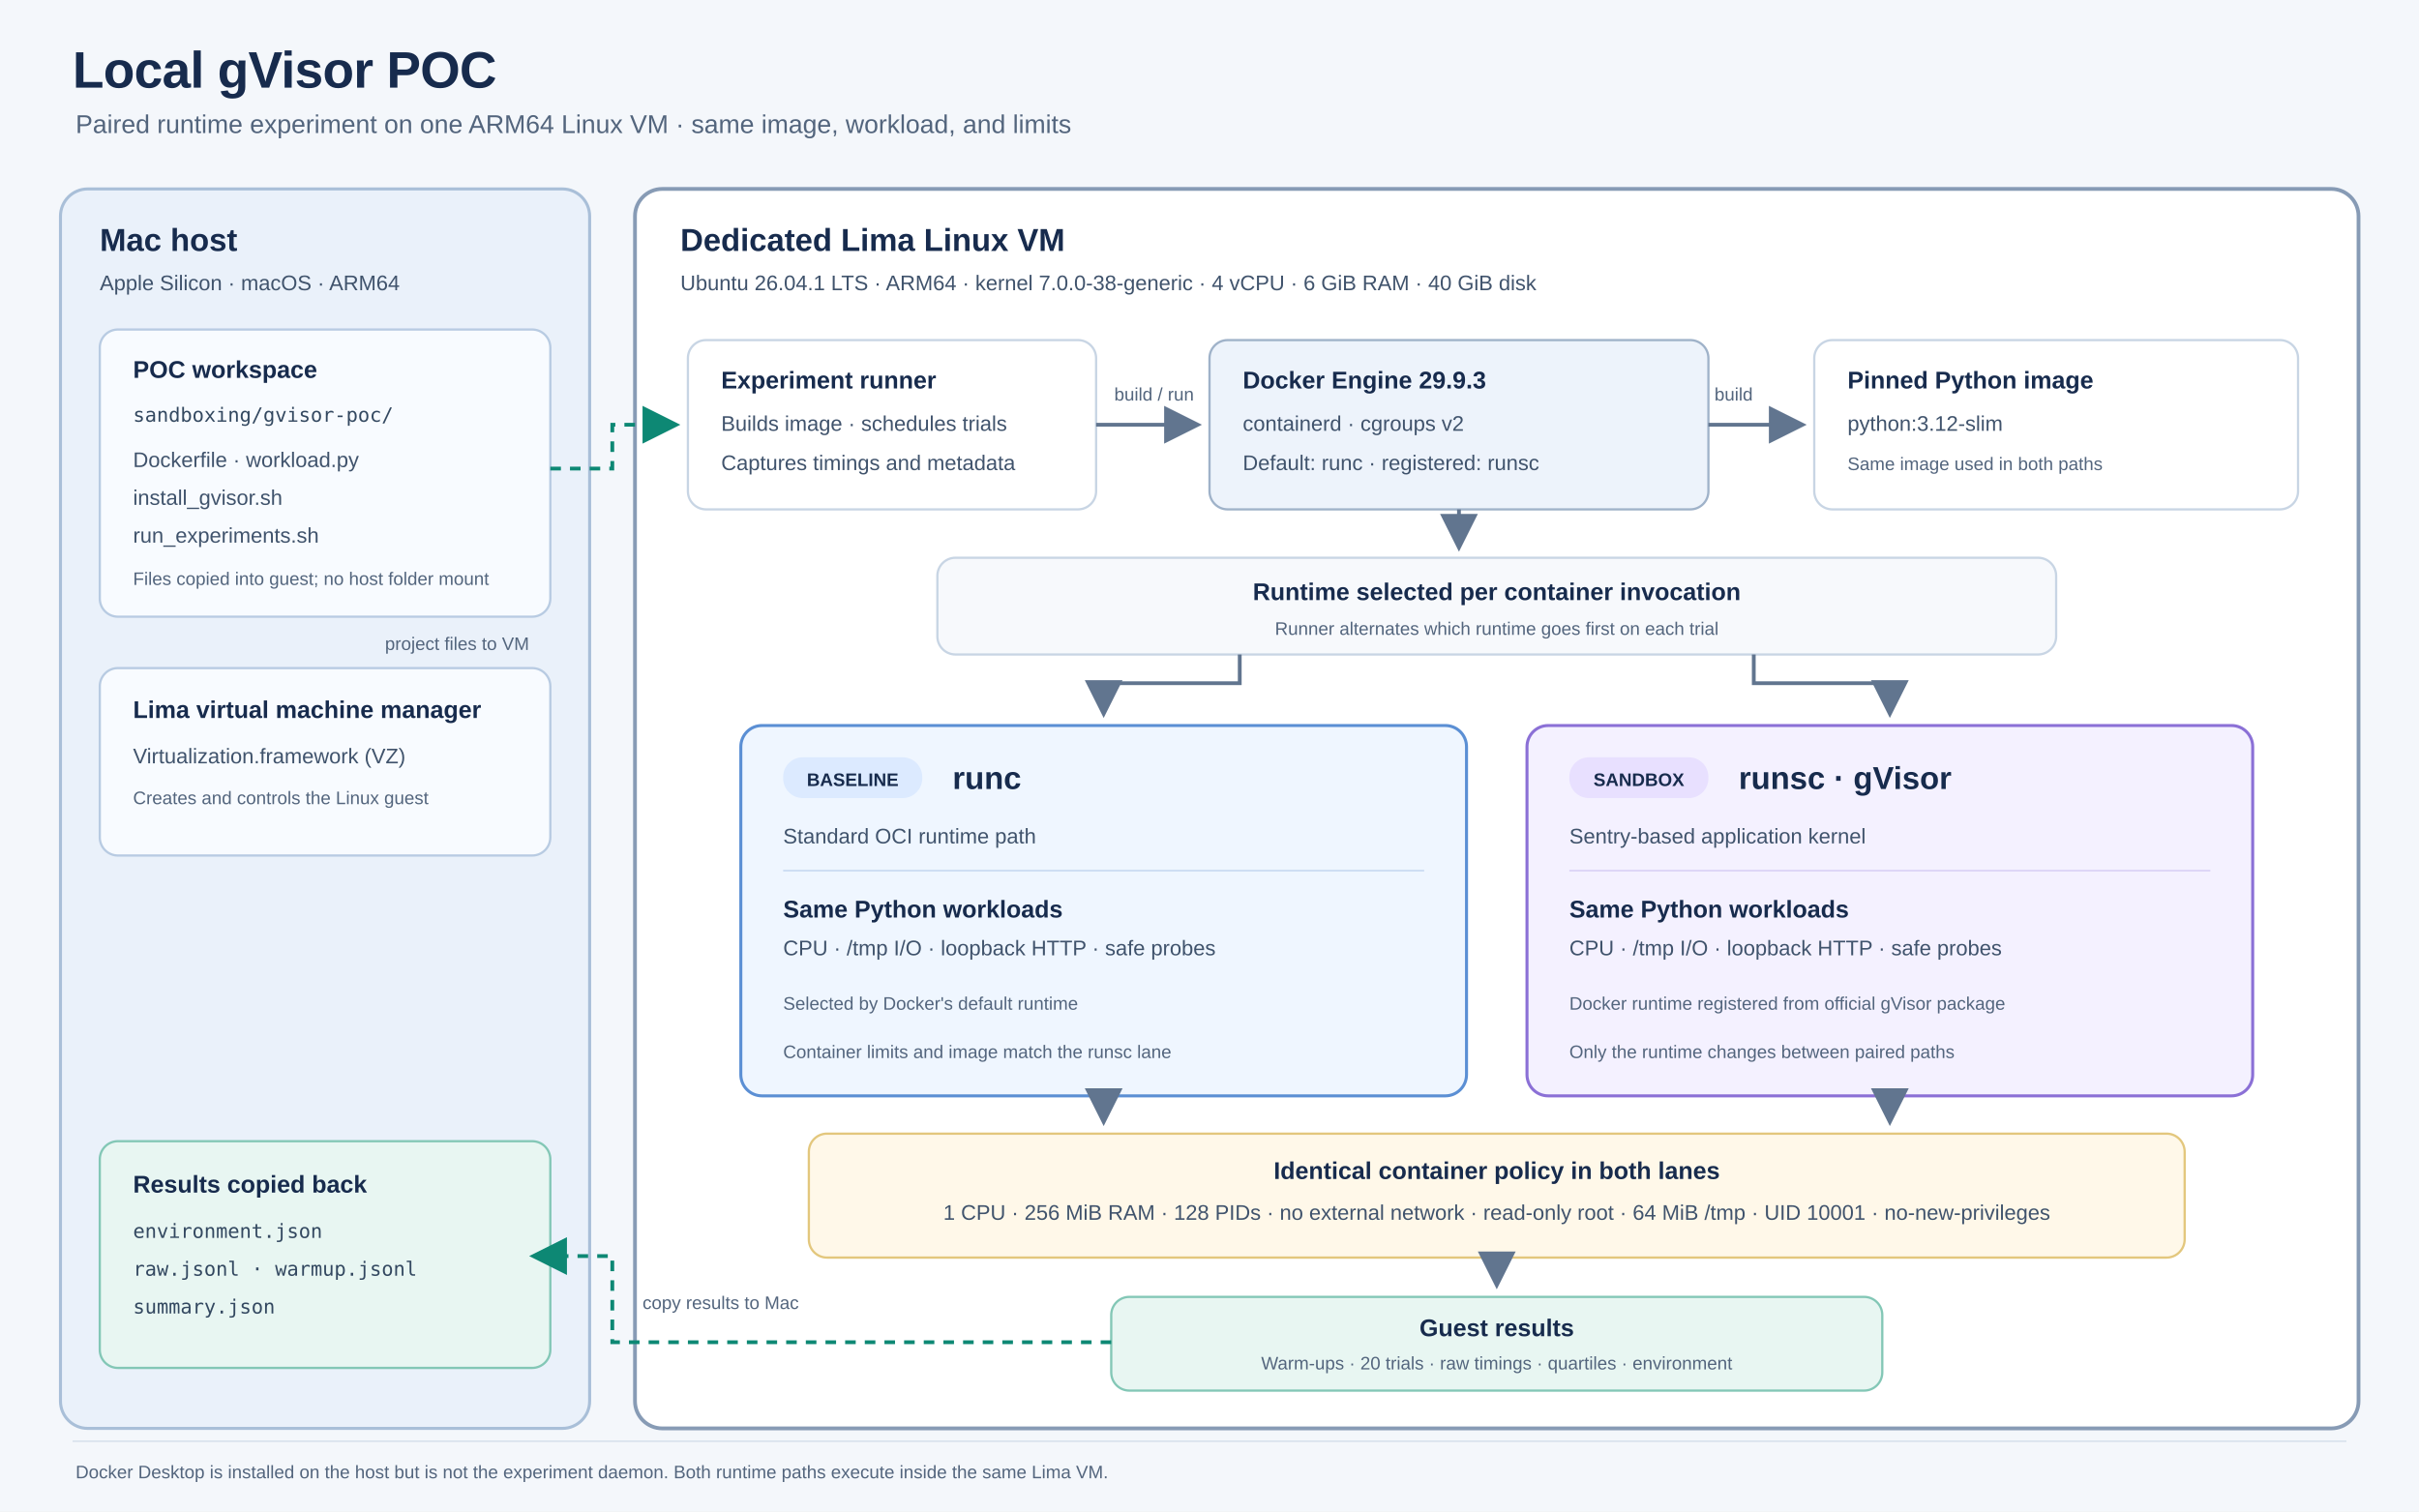
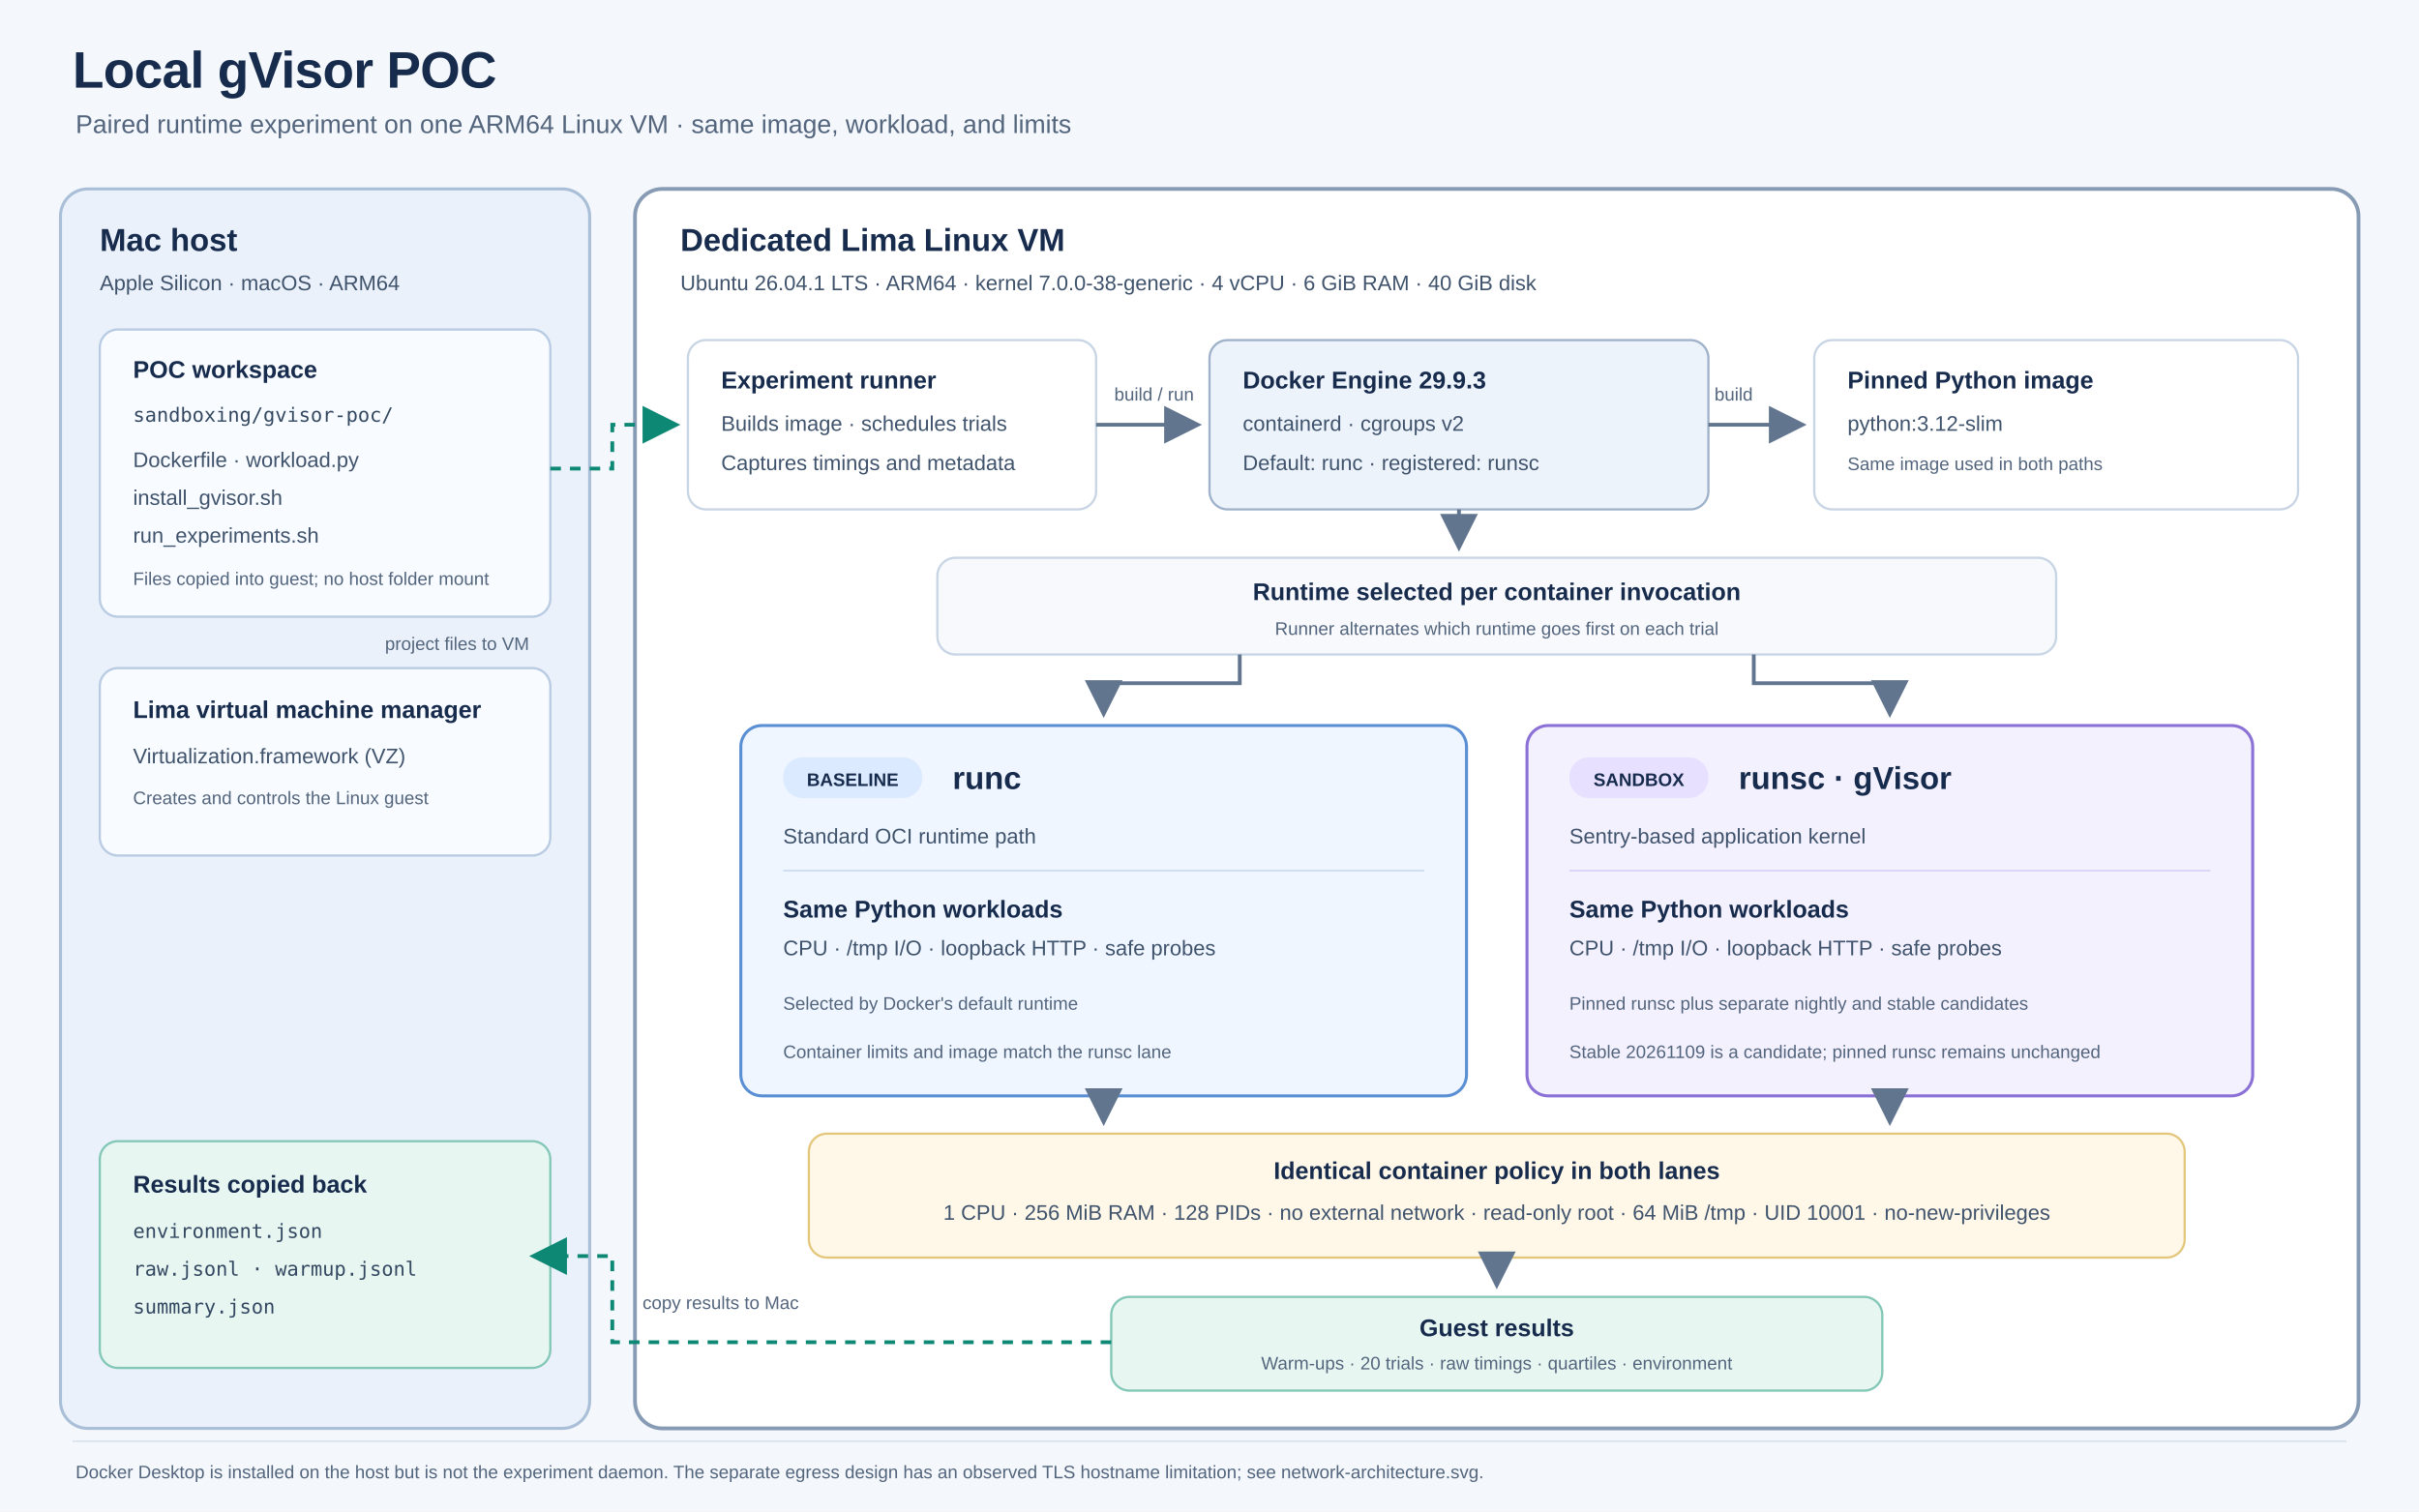
<svg xmlns="http://www.w3.org/2000/svg" width="1600" height="1000" viewBox="0 0 1600 1000" role="img" aria-labelledby="title desc">
  <defs>
    <style>
      text { font-family: -apple-system, BlinkMacSystemFont, "Segoe UI", Arial, sans-serif; fill: #172b4d; }
      .title { font-size: 34px; font-weight: 700; letter-spacing: -0.4px; }
      .subtitle { font-size: 17px; fill: #53657d; }
      .panel-title { font-size: 21px; font-weight: 700; }
      .label { font-size: 16px; font-weight: 650; }
      .body { font-size: 14px; fill: #40536c; }
      .small { font-size: 12px; fill: #53657d; }
      .mono { font-family: ui-monospace, SFMono-Regular, Menlo, Consolas, monospace; font-size: 13px; fill: #334860; }
      .card { fill: #ffffff; stroke: #c8d5e4; stroke-width: 1.5; }
      .host-card { fill: #f8fbff; stroke: #b8cbe2; stroke-width: 1.5; }
      .runtime-runc { fill: #eff6ff; stroke: #5b8fd4; stroke-width: 2; }
      .runtime-runsc { fill: #f4f1ff; stroke: #8b70d6; stroke-width: 2; }
      .line { fill: none; stroke: #61758f; stroke-width: 2.5; marker-end: url(#arrow); }
      .line-dashed { fill: none; stroke: #8b70d6; stroke-width: 2; stroke-dasharray: 8 7; marker-end: url(#arrowPurple); }
      .return-line { fill: none; stroke: #0d8874; stroke-width: 2.5; stroke-dasharray: 7 6; marker-end: url(#arrowTeal); }
      .pill-text { font-size: 12px; font-weight: 700; }
    </style>
    <marker id="arrow" markerWidth="10" markerHeight="10" refX="8" refY="5" orient="auto">
      <path d="M0,0 L10,5 L0,10 z" fill="#61758f" />
    </marker>
    <marker id="arrowPurple" markerWidth="10" markerHeight="10" refX="8" refY="5" orient="auto">
      <path d="M0,0 L10,5 L0,10 z" fill="#8b70d6" />
    </marker>
    <marker id="arrowTeal" markerWidth="10" markerHeight="10" refX="8" refY="5" orient="auto">
      <path d="M0,0 L10,5 L0,10 z" fill="#0d8874" />
    </marker>
  </defs>
  <rect width="1600" height="1000" fill="#f4f7fb" />
  <text x="48" y="58" class="title">Local gVisor POC</text>
  <text x="50" y="88" class="subtitle">Paired runtime experiment on one ARM64 Linux VM · same image, workload, and limits</text>
  <rect x="40" y="125" width="350" height="820" rx="18" fill="#eaf1fa" stroke="#a9bfd8" stroke-width="2" />
  <text x="66" y="166" class="panel-title">Mac host</text>
  <text x="66" y="192" class="body">Apple Silicon · macOS · ARM64</text>
  <rect x="66" y="218" width="298" height="190" rx="12" class="host-card" />
  <text x="88" y="250" class="label">POC workspace</text>
  <text x="88" y="279" class="mono">sandboxing/gvisor-poc/</text>
  <text x="88" y="309" class="body">Dockerfile · workload.py</text>
  <text x="88" y="334" class="body">install_gvisor.sh</text>
  <text x="88" y="359" class="body">run_experiments.sh</text>
  <text x="88" y="387" class="small">Files copied into guest; no host folder mount</text>
  <rect x="66" y="442" width="298" height="124" rx="12" class="host-card" />
  <text x="88" y="475" class="label">Lima virtual machine manager</text>
  <text x="88" y="505" class="body">Virtualization.framework (VZ)</text>
  <text x="88" y="532" class="small">Creates and controls the Linux guest</text>
  <rect x="66" y="755" width="298" height="150" rx="12" fill="#e8f6f2" stroke="#83c7b6" stroke-width="1.5" />
  <text x="88" y="789" class="label">Results copied back</text>
  <text x="88" y="819" class="mono">environment.json</text>
  <text x="88" y="844" class="mono">raw.jsonl · warmup.jsonl</text>
  <text x="88" y="869" class="mono">summary.json</text>
  <rect x="420" y="125" width="1140" height="820" rx="18" fill="#ffffff" stroke="#879bb5" stroke-width="2.5" />
  <text x="450" y="166" class="panel-title">Dedicated Lima Linux VM</text>
  <text x="450" y="192" class="body">Ubuntu 26.04.1 LTS · ARM64 · kernel 7.0.0-38-generic · 4 vCPU · 6 GiB RAM · 40 GiB disk</text>
  <rect x="455" y="225" width="270" height="112" rx="12" class="card" />
  <text x="477" y="257" class="label">Experiment runner</text>
  <text x="477" y="285" class="body">Builds image · schedules trials</text>
  <text x="477" y="311" class="body">Captures timings and metadata</text>
  <rect x="800" y="225" width="330" height="112" rx="12" fill="#edf3fb" stroke="#9fb2c9" stroke-width="1.5" />
  <text x="822" y="257" class="label">Docker Engine 29.9.3</text>
  <text x="822" y="285" class="body">containerd · cgroups v2</text>
  <text x="822" y="311" class="body">Default: runc · registered: runsc</text>
  <rect x="1200" y="225" width="320" height="112" rx="12" class="card" />
  <text x="1222" y="257" class="label">Pinned Python image</text>
  <text x="1222" y="285" class="body">python:3.12-slim</text>
  <text x="1222" y="311" class="small">Same image used in both paths</text>
  <path d="M364 310 H405 V281 H445" class="return-line" />
  <text x="350" y="430" text-anchor="end" class="small" fill="#0d8874">project files to VM</text>
  <path d="M725 281 H790" class="line" />
  <text x="737" y="265" class="small">build / run</text>
  <path d="M1130 281 H1190" class="line" />
  <text x="1134" y="265" class="small">build</text>
  <rect x="620" y="369" width="740" height="64" rx="12" fill="#f7f9fc" stroke="#c8d5e4" stroke-width="1.5" />
  <text x="990" y="397" text-anchor="middle" class="label">Runtime selected per container invocation</text>
  <text x="990" y="420" text-anchor="middle" class="small">Runner alternates which runtime goes first on each trial</text>
  <path d="M965 337 V360" class="line" />
  <rect x="490" y="480" width="480" height="245" rx="14" class="runtime-runc" />
  <rect x="1010" y="480" width="480" height="245" rx="14" class="runtime-runsc" />
  <path d="M820 433 V452 H730 V470" class="line" />
  <path d="M1160 433 V452 H1250 V470" class="line" />
  <rect x="518" y="501" width="92" height="27" rx="13" fill="#dceaff" />
  <text x="564" y="520" text-anchor="middle" class="pill-text" fill="#245d9c">BASELINE</text>
  <text x="630" y="522" class="panel-title">runc</text>
  <text x="518" y="558" class="body">Standard OCI runtime path</text>
  <line x1="518" y1="576" x2="942" y2="576" stroke="#c4d8f0" />
  <text x="518" y="607" class="label">Same Python workloads</text>
  <text x="518" y="632" class="body">CPU · /tmp I/O · loopback HTTP · safe probes</text>
  <text x="518" y="668" class="small">Selected by Docker's default runtime</text>
  <text x="518" y="700" class="small">Container limits and image match the runsc lane</text>
  <rect x="1038" y="501" width="92" height="27" rx="13" fill="#e8e0ff" />
  <text x="1084" y="520" text-anchor="middle" class="pill-text" fill="#6149a7">SANDBOX</text>
  <text x="1150" y="522" class="panel-title">runsc · gVisor</text>
  <text x="1038" y="558" class="body">Sentry-based application kernel</text>
  <line x1="1038" y1="576" x2="1462" y2="576" stroke="#d8cff5" />
  <text x="1038" y="607" class="label">Same Python workloads</text>
  <text x="1038" y="632" class="body">CPU · /tmp I/O · loopback HTTP · safe probes</text>
-   <text x="1038" y="668" class="small">Docker runtime registered from official gVisor package</text>
-   <text x="1038" y="700" class="small">Only the runtime changes between paired paths</text>
+   <text x="1038" y="668" class="small">Pinned runsc plus separate nightly and stable candidates</text>
+   <text x="1038" y="700" class="small">Stable 20261109 is a candidate; pinned runsc remains unchanged</text>
  <rect x="535" y="750" width="910" height="82" rx="12" fill="#fff8e9" stroke="#e3c77d" stroke-width="1.5" />
  <text x="990" y="780" text-anchor="middle" class="label">Identical container policy in both lanes</text>
  <text x="990" y="807" text-anchor="middle" class="body">1 CPU · 256 MiB RAM · 128 PIDs · no external network · read-only root · 64 MiB /tmp · UID 10001 · no-new-privileges</text>
  <path d="M730 725 V740" class="line" />
  <path d="M1250 725 V740" class="line" />
  <rect x="735" y="858" width="510" height="62" rx="12" fill="#e8f6f2" stroke="#83c7b6" stroke-width="1.5" />
  <text x="990" y="884" text-anchor="middle" class="label">Guest results</text>
  <text x="990" y="906" text-anchor="middle" class="small">Warm-ups · 20 trials · raw timings · quartiles · environment</text>
  <path d="M990 832 V848" class="line" />
  <path d="M735 888 H405 V831 H355" class="return-line" />
  <text x="425" y="866" class="small" fill="#0d8874">copy results to Mac</text>
  <rect x="48" y="953" width="1504" height="1" fill="#d7e0eb" />
-   <text x="50" y="978" class="small">Docker Desktop is installed on the host but is not the experiment daemon. Both runtime paths execute inside the same Lima VM.</text>
+   <text x="50" y="978" class="small">Docker Desktop is installed on the host but is not the experiment daemon. The separate egress design has an observed TLS hostname limitation; see network-architecture.svg.</text>
</svg>
